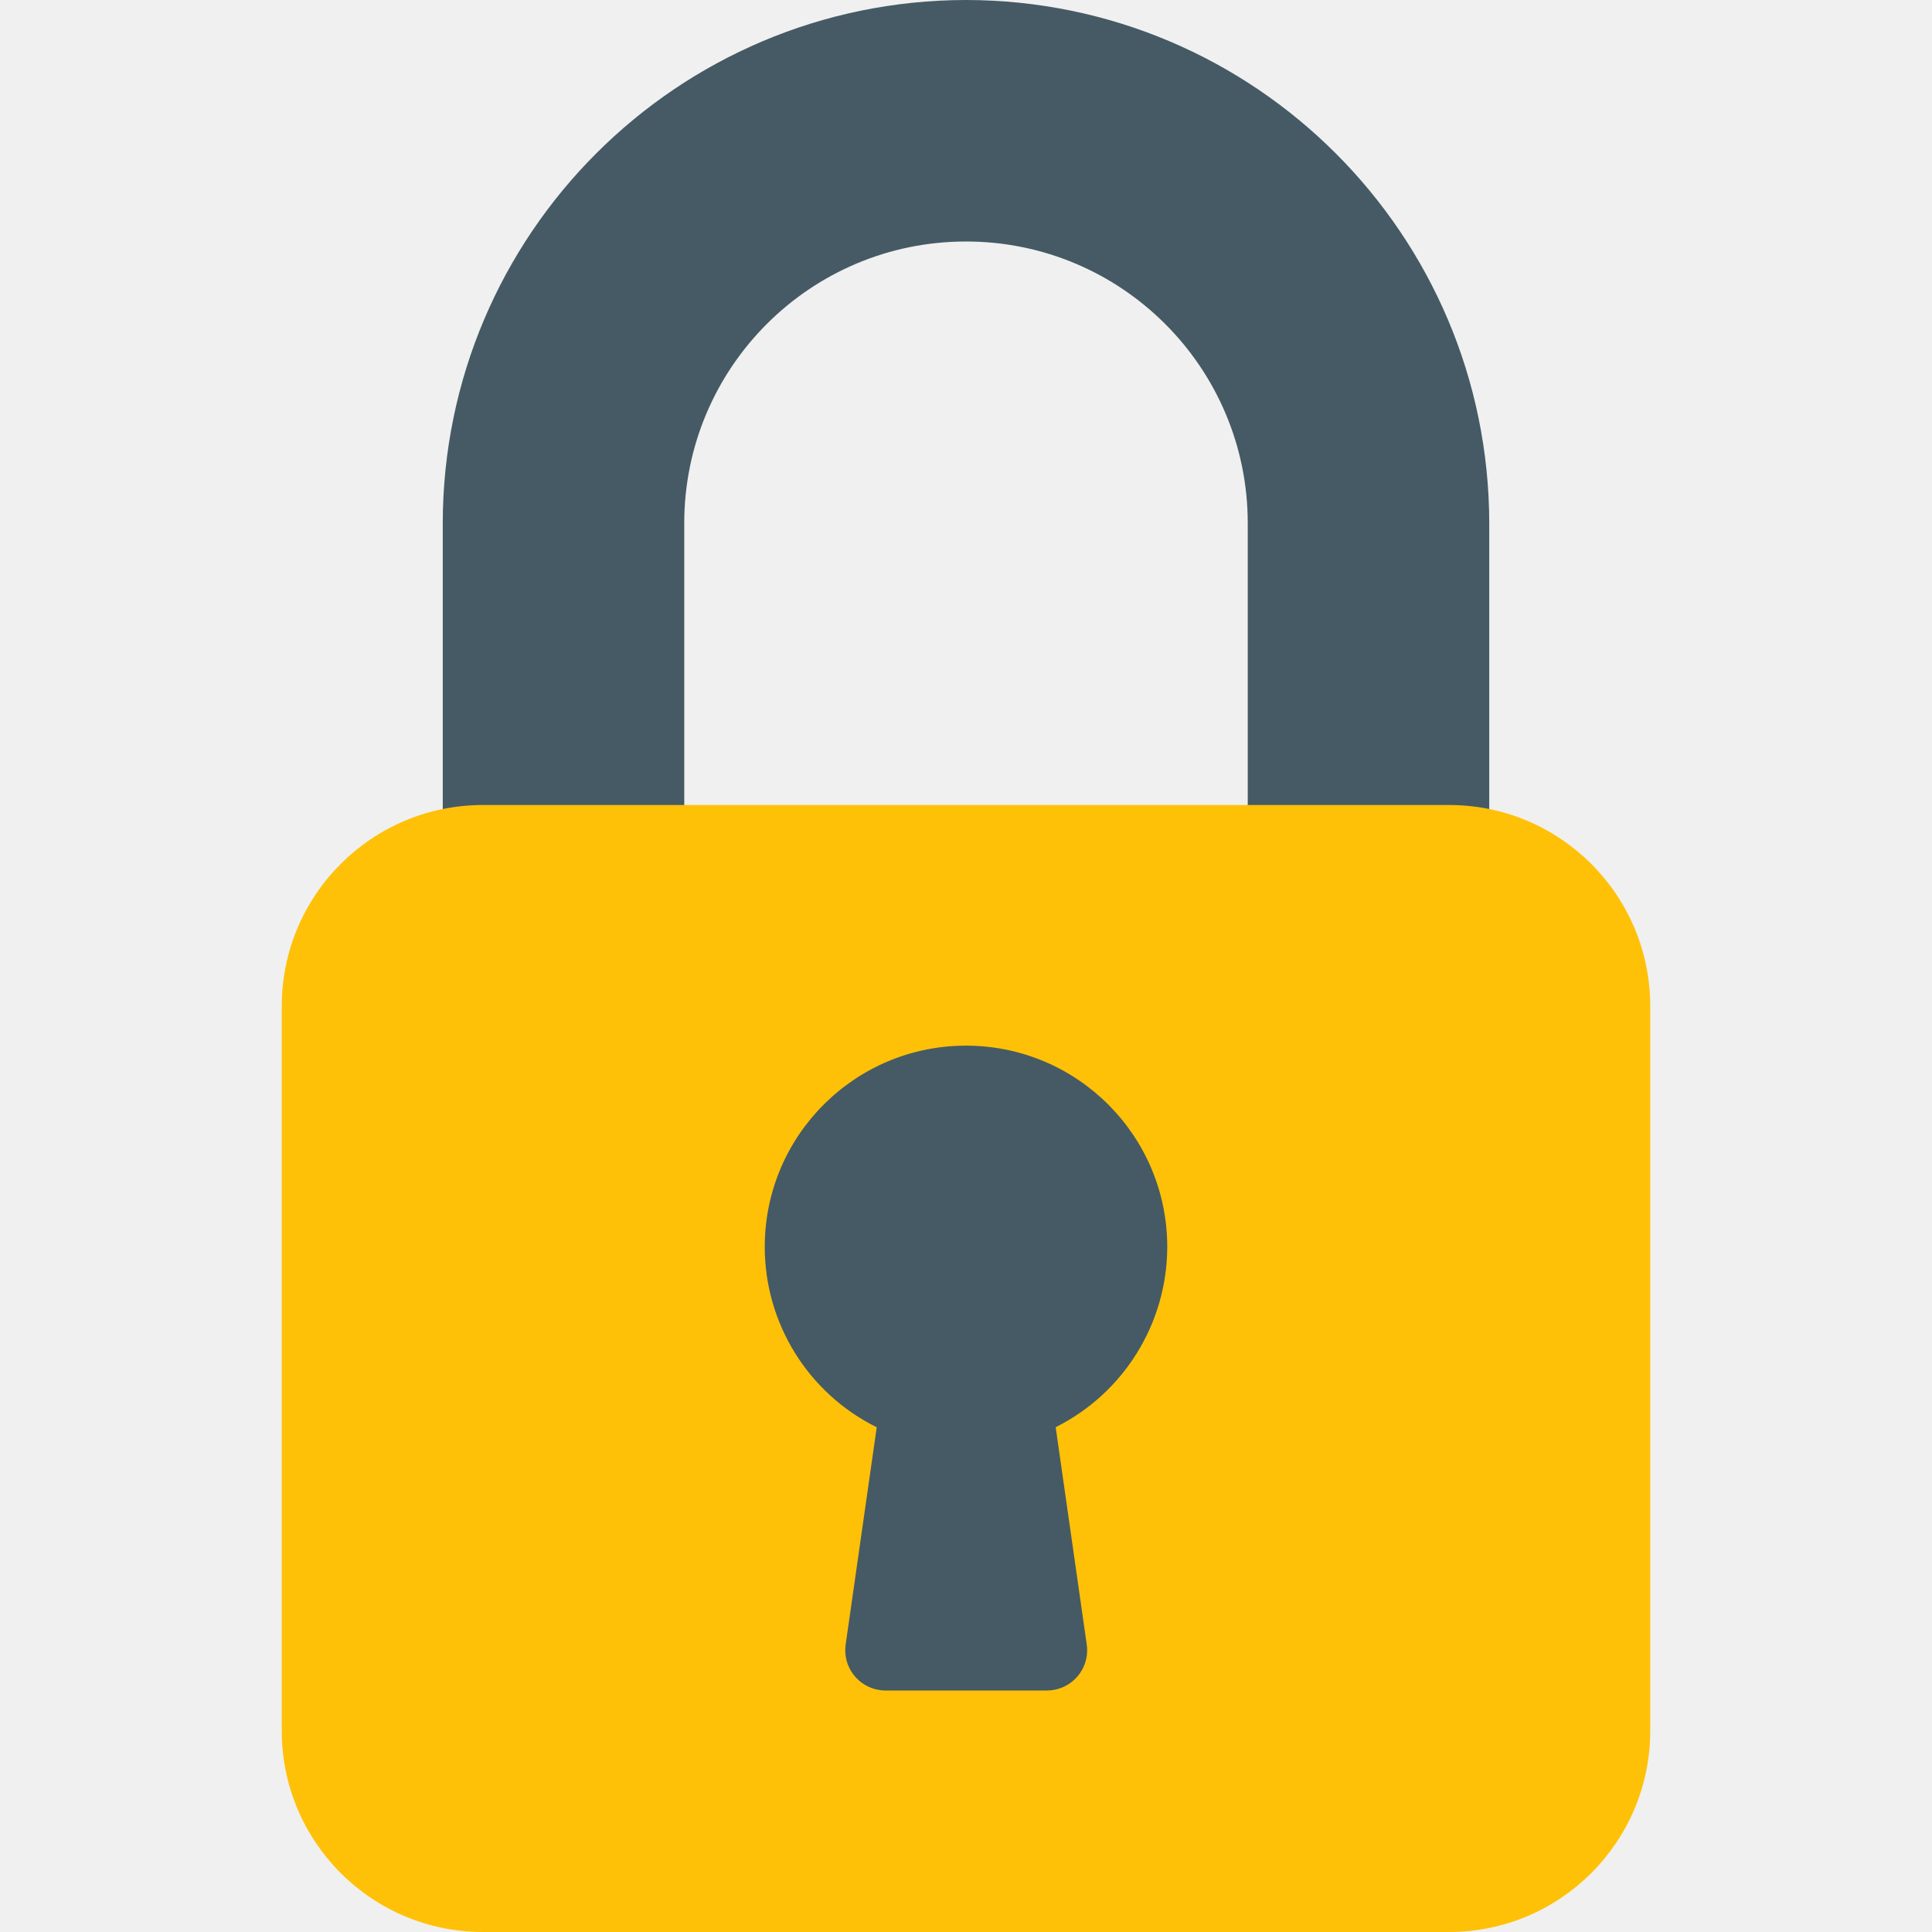
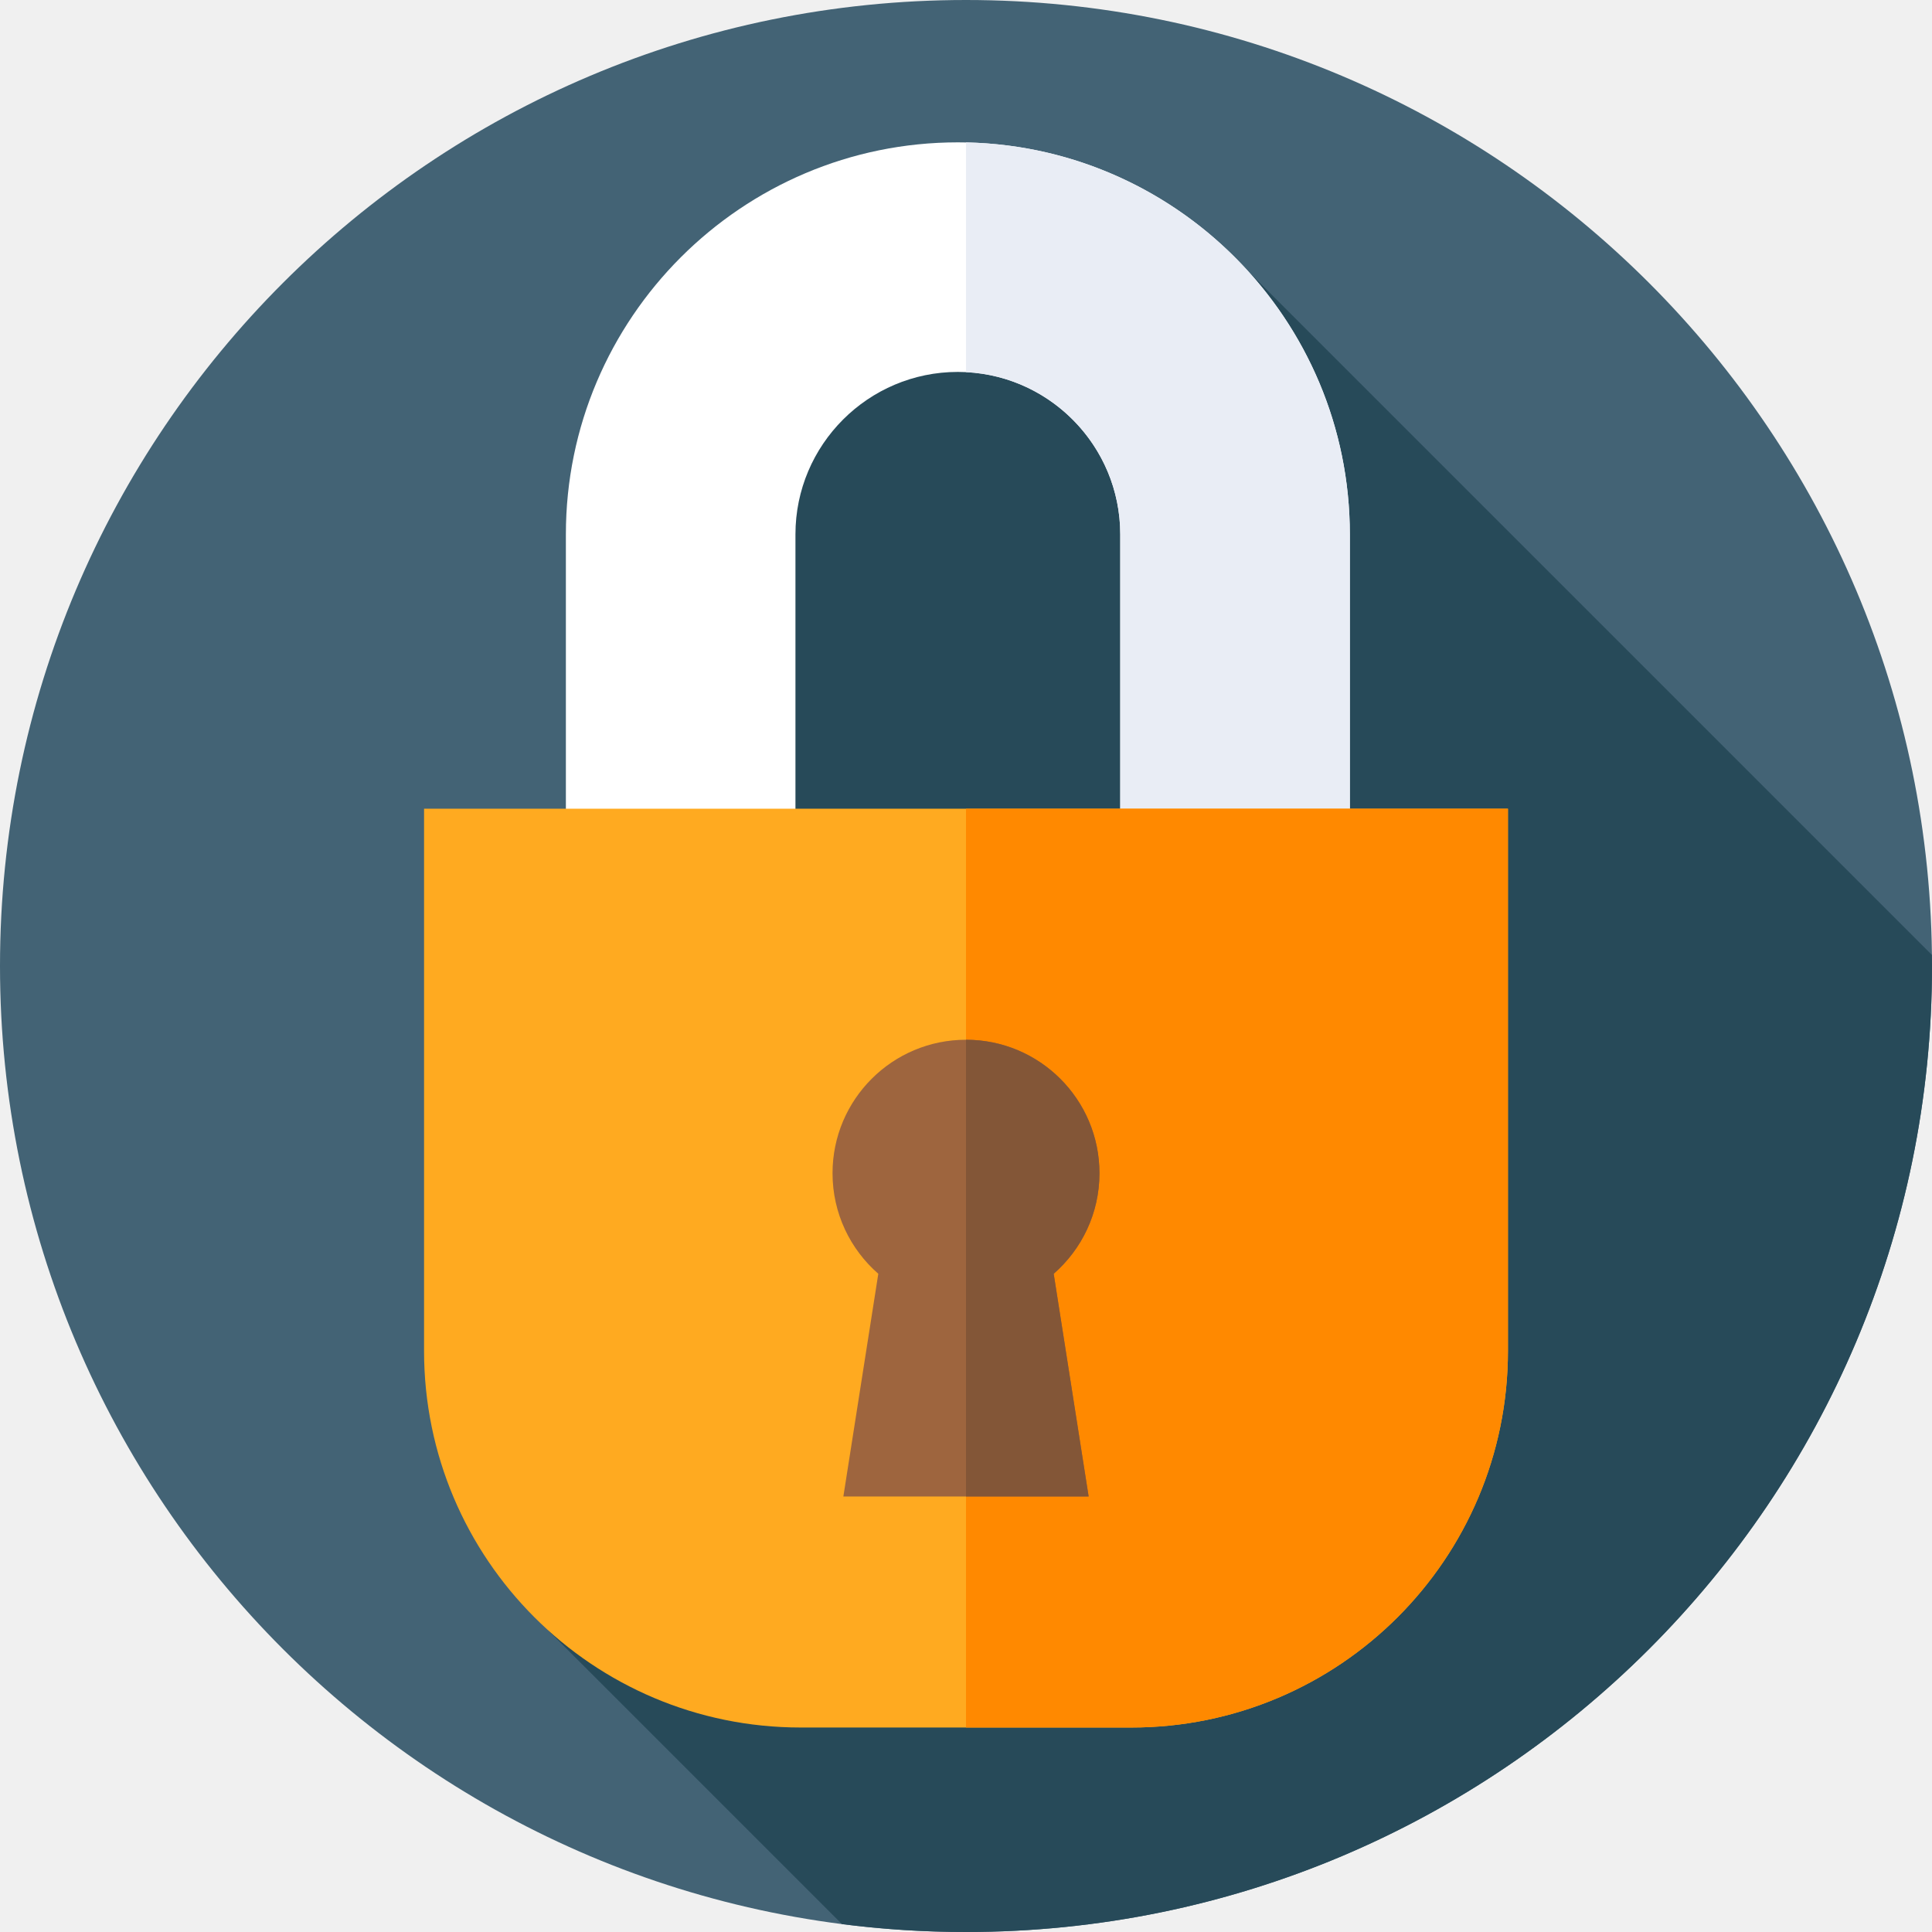
- <svg xmlns="http://www.w3.org/2000/svg" version="1.1" id="Capa_1" x="0px" y="0px" viewBox="0 0 512 512" style="enable-background:new 0 0 512 512;" xml:space="preserve">
-   <path style="fill:#455A64;" d="M256,0c-76.544,0.094-138.573,62.122-138.667,138.667V224c0,5.891,4.776,10.667,10.667,10.667h42.667  c5.891,0,10.667-4.776,10.667-10.667v-85.333C181.333,97.429,214.763,64,256,64s74.667,33.429,74.667,74.667V224  c0,5.891,4.776,10.667,10.667,10.667H384c5.891,0,10.667-4.776,10.667-10.667v-85.333C394.573,62.122,332.544,0.094,256,0z" />
-   <path style="fill:#FFC107;" d="M128,213.333h256c29.455,0,53.333,23.878,53.333,53.333v192C437.333,488.122,413.455,512,384,512H128  c-29.455,0-53.333-23.878-53.333-53.333v-192C74.667,237.211,98.545,213.333,128,213.333z" />
-   <path style="fill:#455A64;" d="M309.333,330.667c0.124-29.455-23.653-53.434-53.108-53.558  c-29.455-0.124-53.434,23.653-53.558,53.108c-0.086,20.36,11.427,38.992,29.674,48.023l-8.235,57.6  c-0.825,5.833,3.235,11.23,9.068,12.055c0.494,0.07,0.993,0.105,1.492,0.105h42.667c5.891,0.06,10.715-4.667,10.774-10.558  c0.005-0.543-0.03-1.086-0.108-1.623l-8.235-57.6C297.788,369.199,309.216,350.82,309.333,330.667z" />
+ <svg xmlns="http://www.w3.org/2000/svg" id="Layer_1" enable-background="new 0 0 512 512" height="512" viewBox="0 0 512 512" width="512">
  <g>
- </g>
-   <g>
- </g>
-   <g>
- </g>
-   <g>
- </g>
-   <g>
- </g>
-   <g>
- </g>
-   <g>
- </g>
-   <g>
- </g>
-   <g>
- </g>
-   <g>
- </g>
-   <g>
- </g>
-   <g>
- </g>
-   <g>
- </g>
-   <g>
- </g>
-   <g>
- </g>
+     <g id="XMLID_500_">
+       <g>
+         <g id="XMLID_980_">
+           <g id="XMLID_981_">
+             <g id="XMLID_982_">
+               <g id="XMLID_983_">
+                 <g id="XMLID_984_">
+                   <g id="XMLID_986_">
+                     <g id="XMLID_989_">
+                       <g id="XMLID_1008_">
+                         <g id="XMLID_1009_">
+                           <g id="XMLID_1010_">
+                             <g id="XMLID_1011_">
+                               <g id="XMLID_1012_">
+                                 <g id="XMLID_1013_">
+                                   <g id="XMLID_1014_">
+                                     <circle cx="256" cy="256" fill="#436375" r="256" />
+                                   </g>
+                                 </g>
+                               </g>
+                             </g>
+                           </g>
+                         </g>
+                       </g>
+                     </g>
+                   </g>
+                 </g>
+               </g>
+             </g>
+           </g>
+         </g>
+       </g>
+     </g>
+     <path d="m512 256c0-.984-.026-1.962-.037-2.944l-181.244-181.244s-90.459-1.812-110.089 32.188-75.385 328.03-75.385 328.03l77.875 77.875c10.766 1.38 21.739 2.095 32.88 2.095 141.385 0 256-114.615 256-256z" fill="#274a59" />
+     <g>
+       <g>
+         <g>
+           <g>
+             <path d="m357.72 220.22h-60.839v-78.618c0-23.732-19.307-43.039-43.039-43.039s-43.039 19.307-43.039 43.039v78.611h-60.839v-78.611c0-57.278 46.6-103.878 103.878-103.878s103.878 46.6 103.878 103.878z" fill="#fff" />
+           </g>
+           <g>
+             <g>
+               <g>
+                 <g>
+                   <path d="m357.72 141.6v78.62h-60.84v-78.62c0-23.01-18.15-41.86-40.88-42.98v-60.88c56.29 1.16 101.72 47.3 101.72 103.86z" fill="#e9edf5" />
+                 </g>
+               </g>
+             </g>
+           </g>
+           <g>
+             <path d="m299.812 457.81h-87.624c-55.124 0-99.81-44.686-99.81-99.81v-143.683h287.244v143.683c0 55.124-44.687 99.81-99.81 99.81z" fill="#ffaa20" />
+           </g>
+           <g>
+             <path d="m399.62 214.32v143.68c0 55.12-44.68 99.81-99.81 99.81h-43.81v-243.49z" fill="#ff8900" />
+           </g>
+         </g>
+       </g>
+       <path d="m291.37 310.915c0-19.534-15.836-35.37-35.37-35.37s-35.37 15.836-35.37 35.37c0 10.634 4.7 20.165 12.128 26.649l-9.258 59.018h65l-9.258-59.018c7.428-6.484 12.128-16.015 12.128-26.649z" fill="#9e653e" />
+       <path d="m279.24 337.56 9.26 59.02h-32.5v-121.03c19.53 0 35.37 15.83 35.37 35.37 0 10.63-4.7 20.16-12.13 26.64z" fill="#835637" />
+     </g>
+   </g>
</svg>
